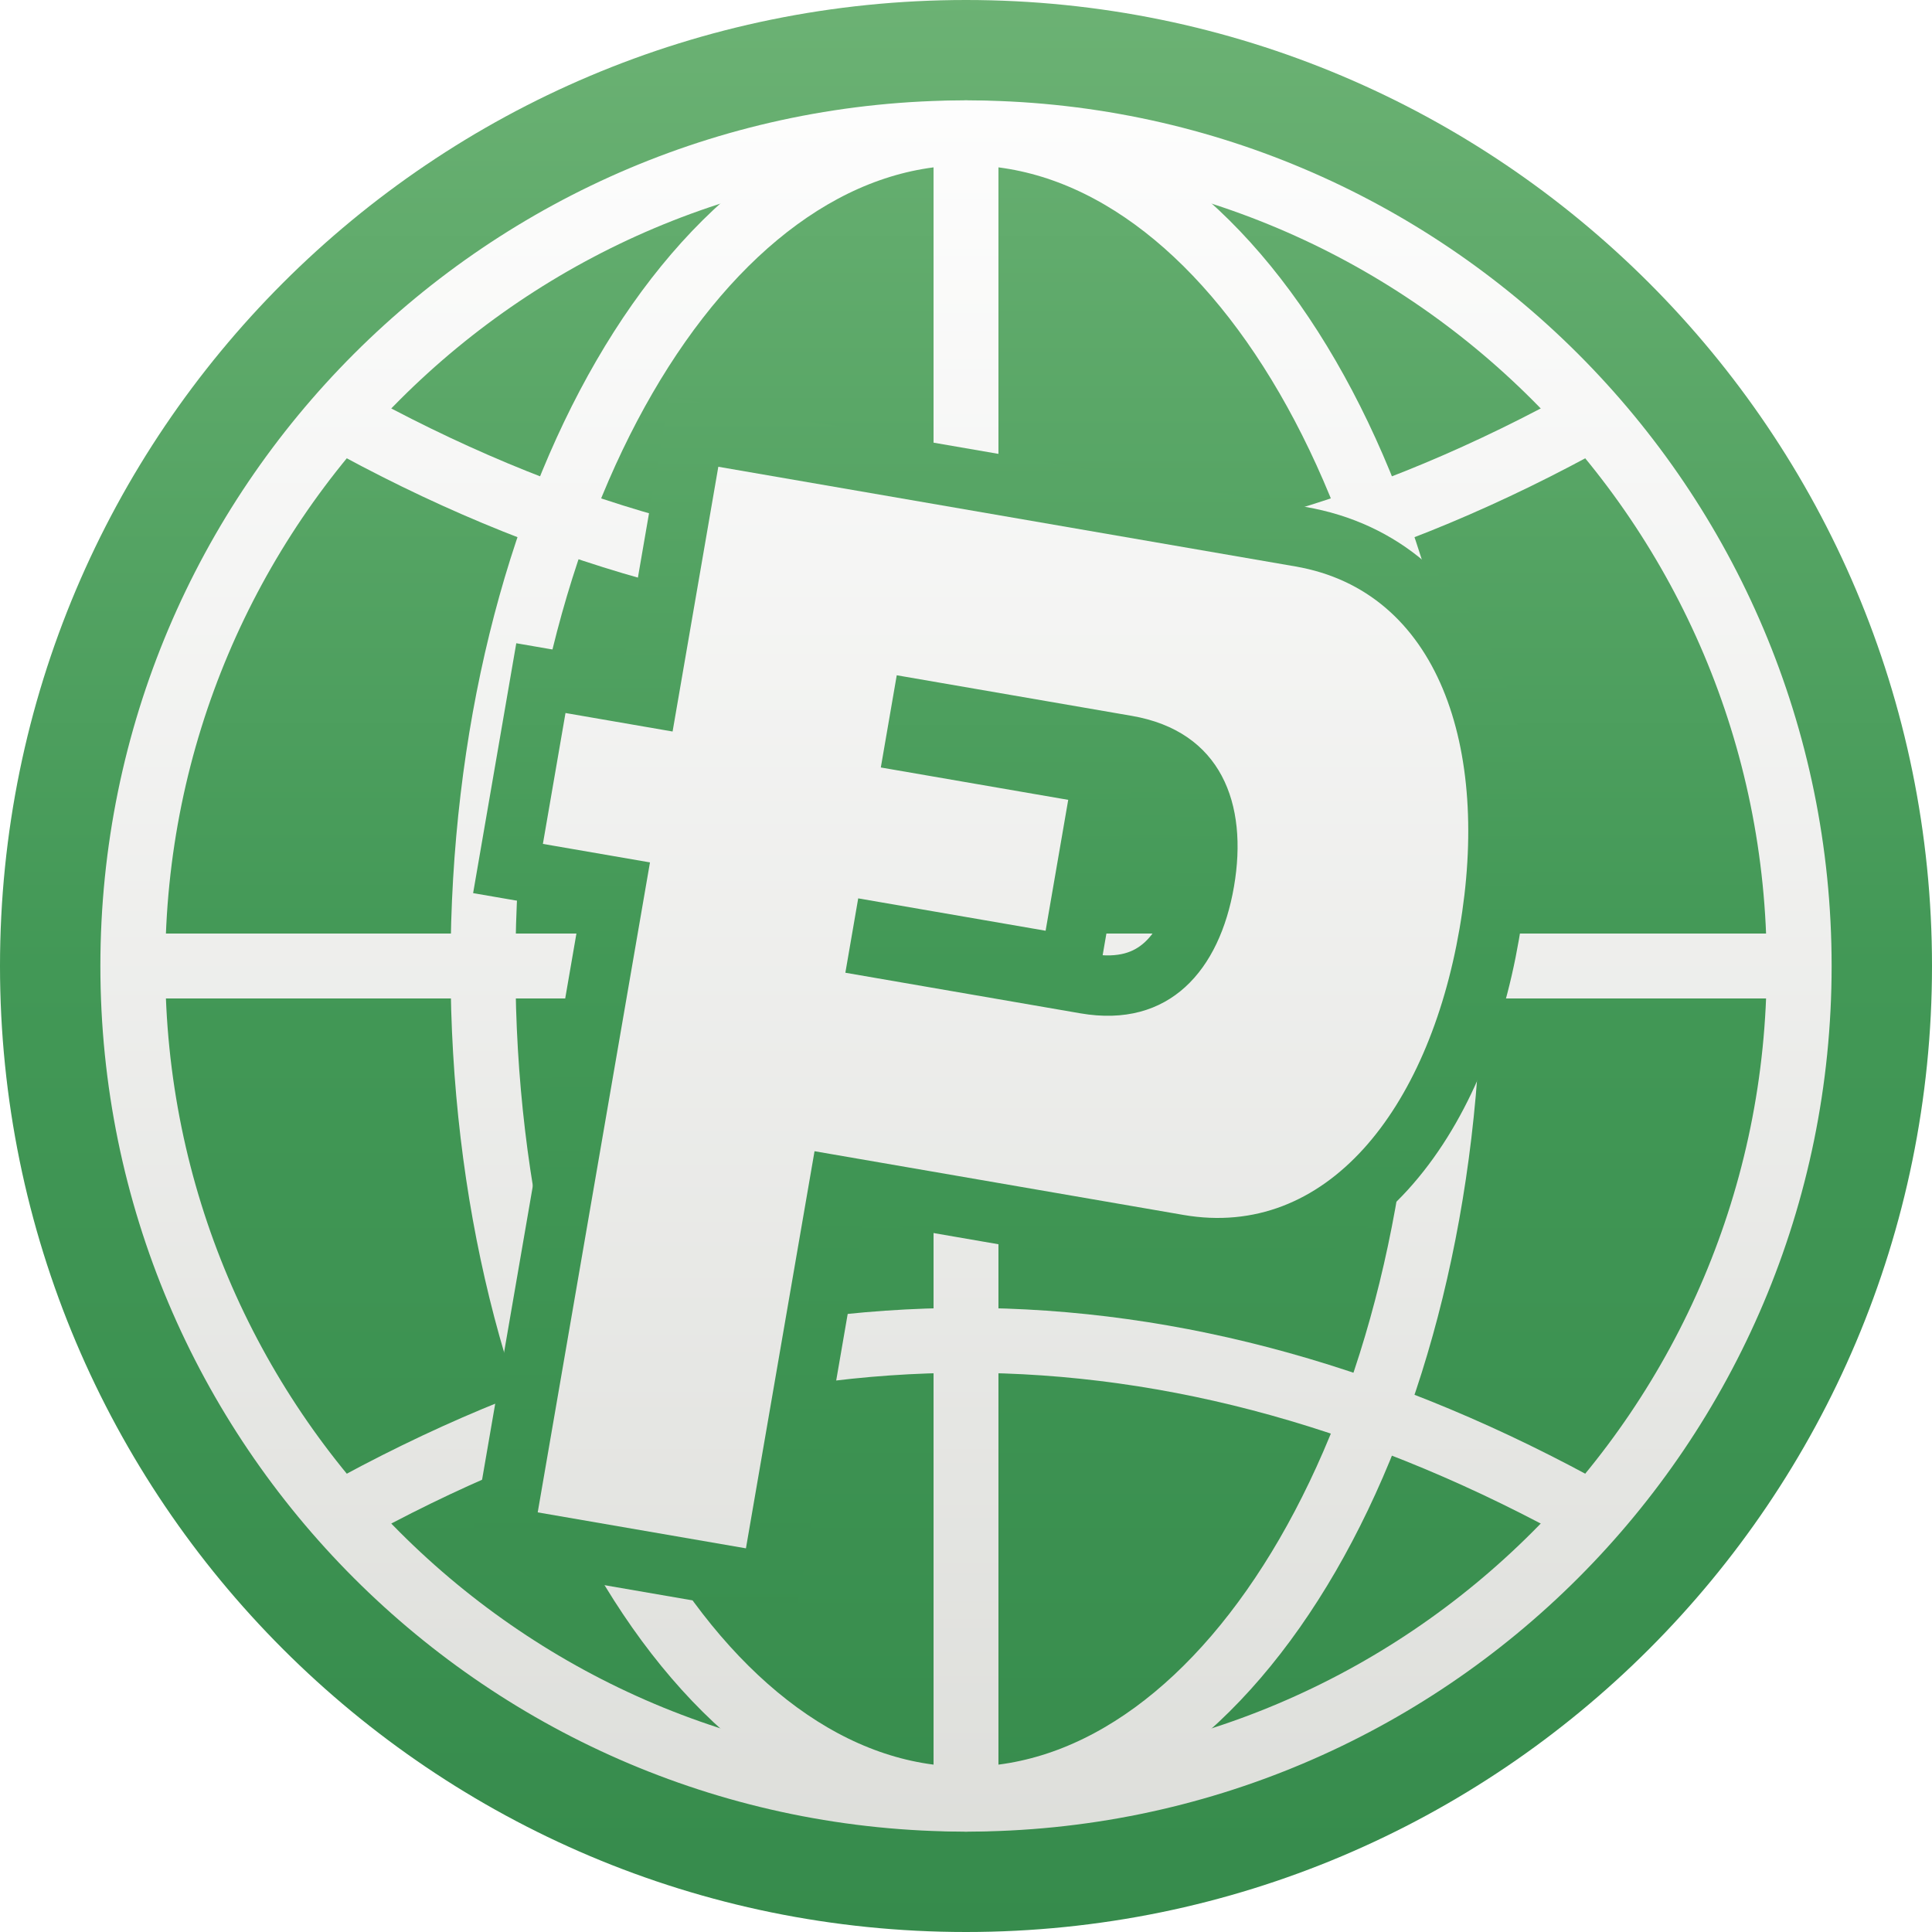
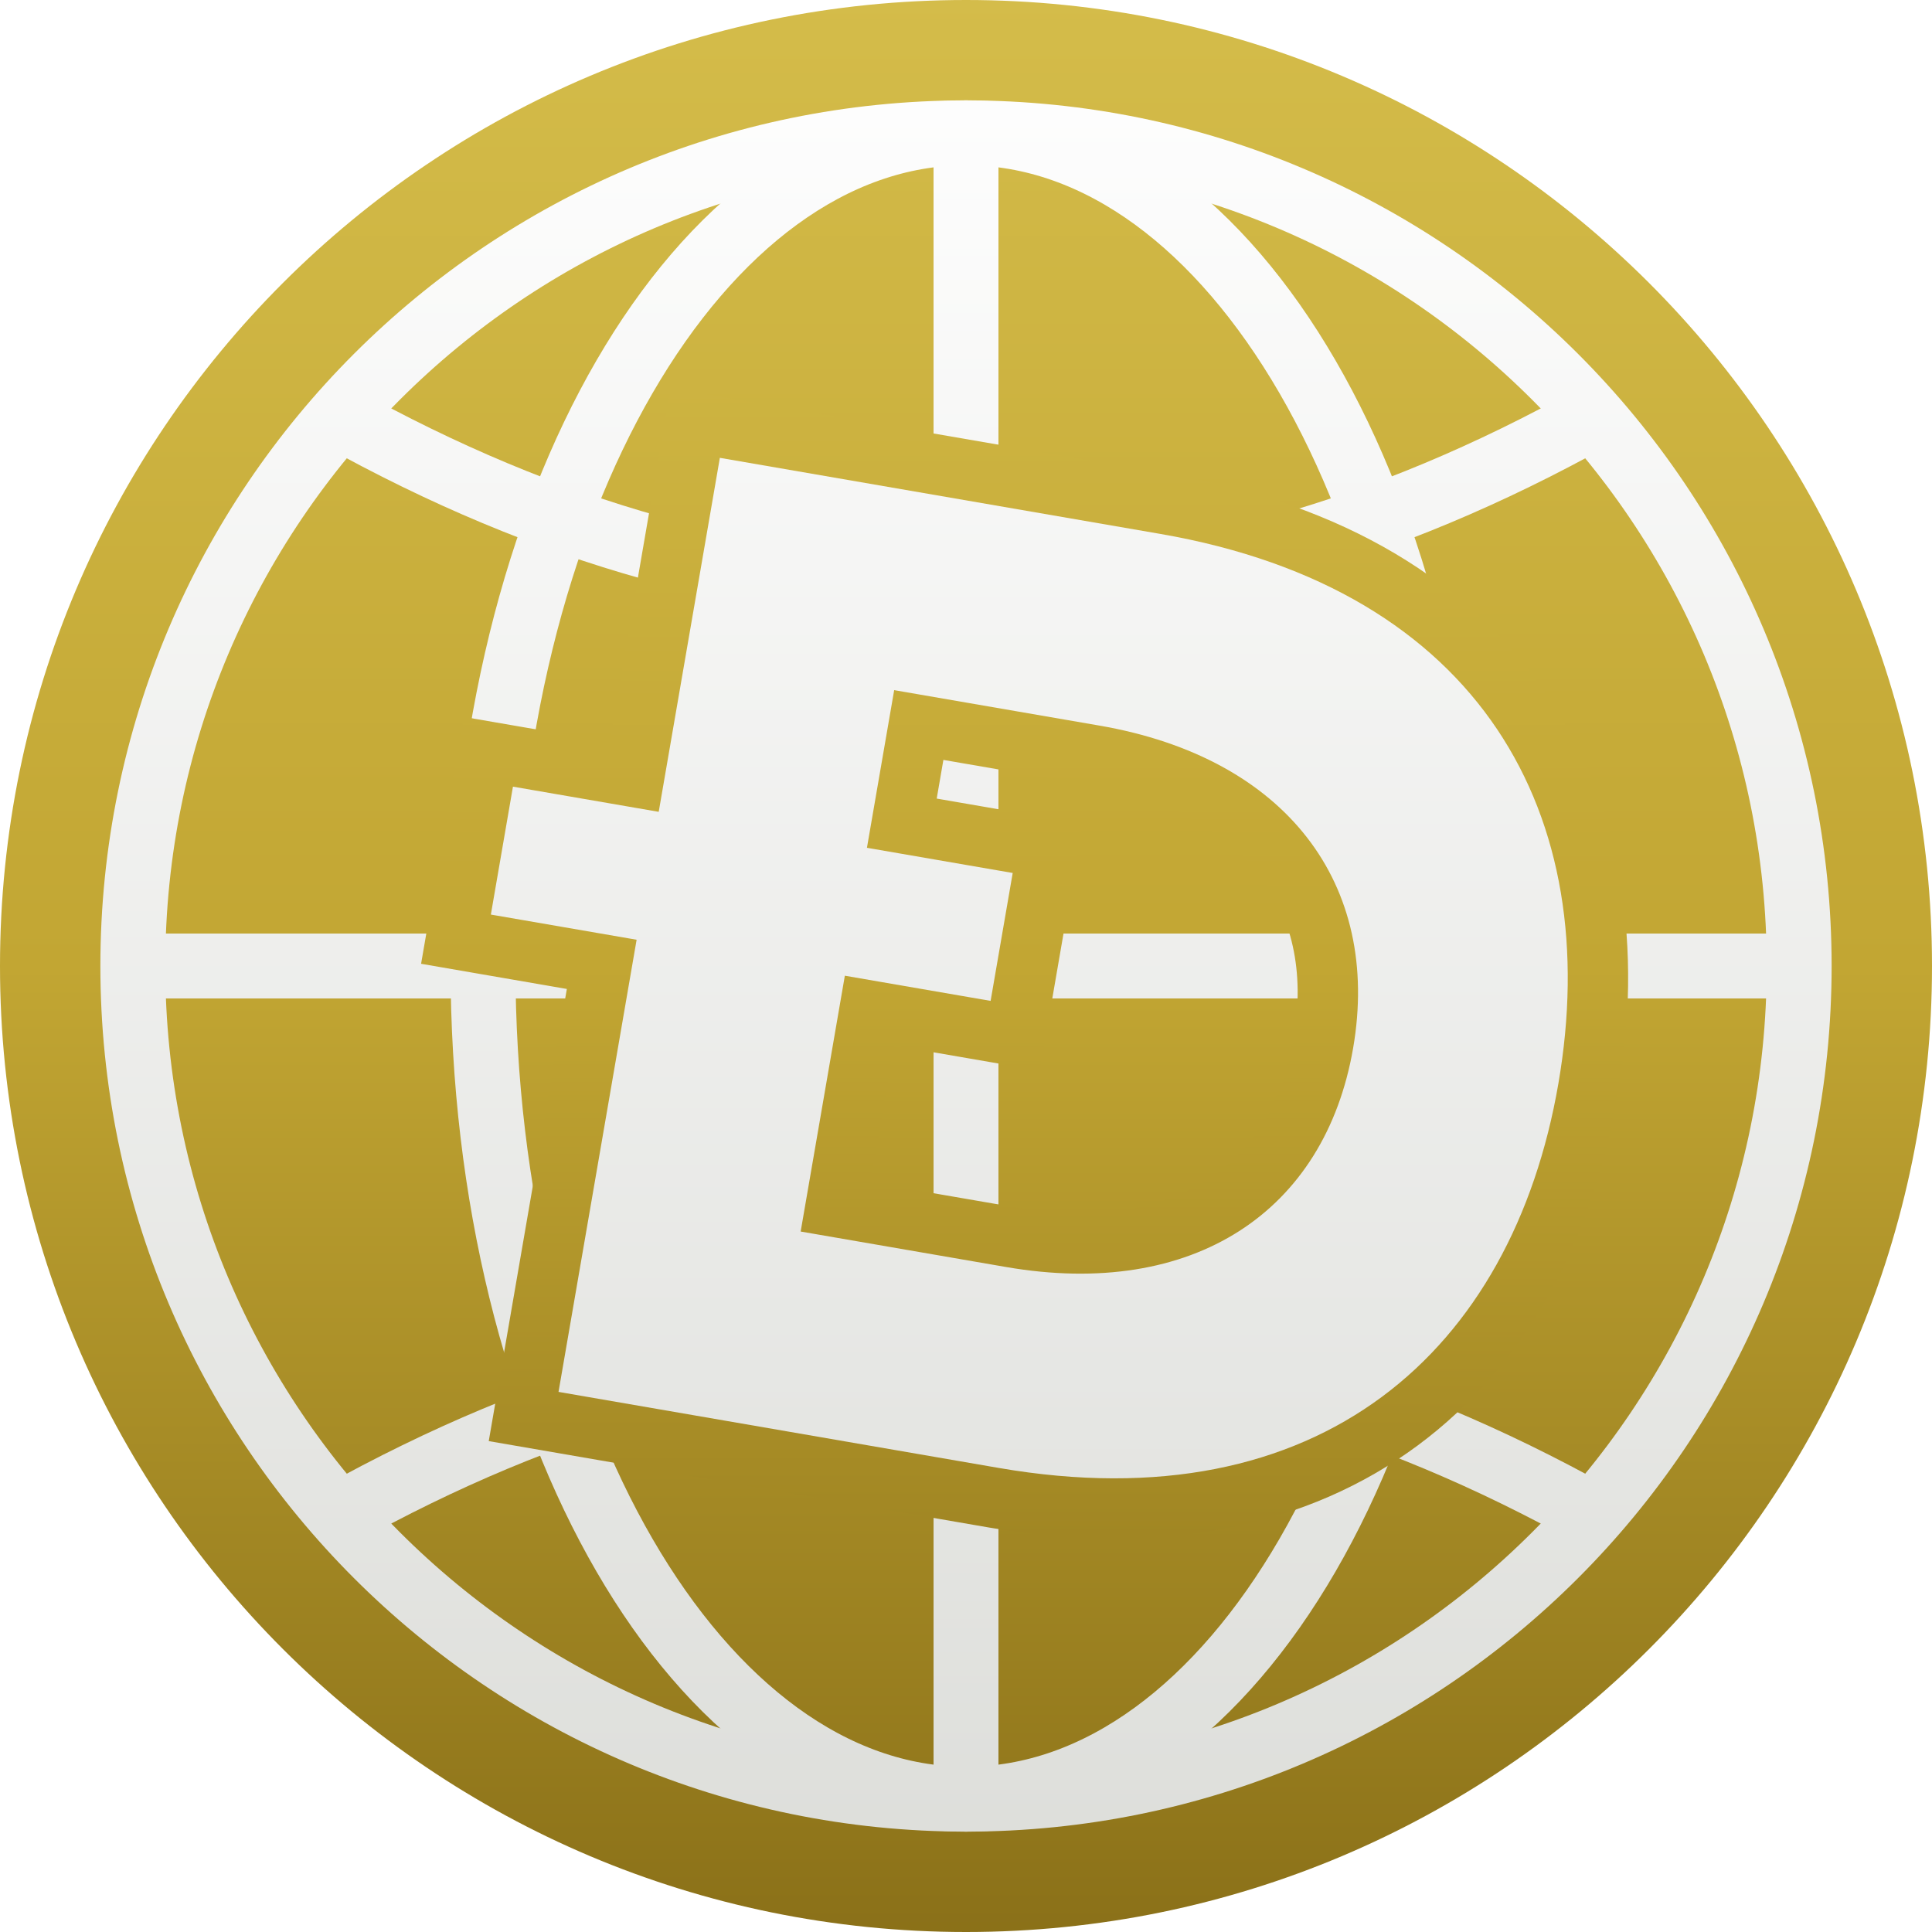
- <svg xmlns="http://www.w3.org/2000/svg" viewBox="0 0 64 64" width="512" height="512" role="img" aria-label="DogeNet">
+ <svg xmlns="http://www.w3.org/2000/svg" viewBox="0 0 64 64" width="512" height="512" role="img" aria-label="DogeNet" style="background:transparent">
  <defs>
-     <linearGradient id="pnG" x1="0" y1="0" x2="0" y2="1">
-       <stop offset="0" stop-color="#6cb274" />
-       <stop offset=".5" stop-color="#429856" />
-       <stop offset="1" stop-color="#368b4c" />
+     <linearGradient id="dnG" x1="0" y1="0" x2="0" y2="1">
+       <stop offset="0" stop-color="#d4bc4a" />
+       <stop offset=".5" stop-color="#c2a633" />
+       <stop offset="1" stop-color="#8a7018" />
    </linearGradient>
-     <linearGradient id="pnW" gradientUnits="userSpaceOnUse" x1="0" y1="0" x2="0" y2="64">
+     <linearGradient id="dnW" gradientUnits="userSpaceOnUse" x1="0" y1="0" x2="0" y2="64">
      <stop offset="0" stop-color="#ffffff" />
      <stop offset="1" stop-color="#dcddd9" />
    </linearGradient>
-     <linearGradient id="pnWp" href="#pnW" gradientTransform="rotate(-9.8 32 32)" />
-     <linearGradient id="pnGu" href="#pnG" gradientUnits="userSpaceOnUse" x1="0" y1="0" x2="0" y2="64" gradientTransform="rotate(-9.8 32 32)" />
+     <linearGradient id="dnWp" href="#dnW" gradientTransform="rotate(-9.8 32 32)" />
+     <linearGradient id="dnGu" href="#dnG" gradientUnits="userSpaceOnUse" x1="0" y1="0" x2="0" y2="64" gradientTransform="rotate(-9.8 32 32)" />
  </defs>
-   <circle cx="32" cy="32" r="32" fill="url(#pnG)" />
-   <g fill="none" stroke="url(#pnW)" stroke-width="2.15">
+   <circle cx="32" cy="32" r="32" fill="url(#dnG)" />
+   <g fill="none" stroke="url(#dnW)" stroke-width="2.15">
    <circle cx="32" cy="32" r="27.6" />
    <ellipse cx="32" cy="32" rx="16" ry="27.6" />
    <path d="M32 4.4v55.2M4.4 32h55.2M11.2 13.8Q32 25.4 52.8 13.8M11.2 50.2Q32 38.6 52.8 50.2" />
  </g>
-   <g transform="rotate(9.8 32 32)">
-     <path d="M21.1 17.1h19.4c4.8 0 7.4 4.8 7.4 10.9s-2.6 10.9-7.4 10.9H28.1v13.35h-7V30.4h-3.6v-4.4h3.6zm7 5.8v3.1h6.3v4.4h-6.3v2.5h7.9c3 0 4.3-2.2 4.3-5s-1.3-5-4.3-5z" fill="url(#pnWp)" stroke="url(#pnGu)" stroke-width="4" stroke-linejoin="miter" stroke-miterlimit="12" paint-order="stroke" />
+   <g transform="rotate(9.8 32 32)" fill="url(#dnWp)" stroke="url(#dnGu)" stroke-width="4" stroke-linejoin="miter" stroke-miterlimit="12" paint-order="stroke">
+     <path fill-rule="evenodd" d="M21.1 16.8h14.8c10.8 0 16.1 6.7 16.1 15.7s-5.3 15.7-16.1 15.7H21.1V33H16.2V28.7H21.1z              M28.1 23.4h6.9c6.3 0 10.1 3.6 10.1 9.1s-3.8 9.1-10.1 9.1h-6.9V33h4.9V28.7H28.1z" />
  </g>
</svg>
